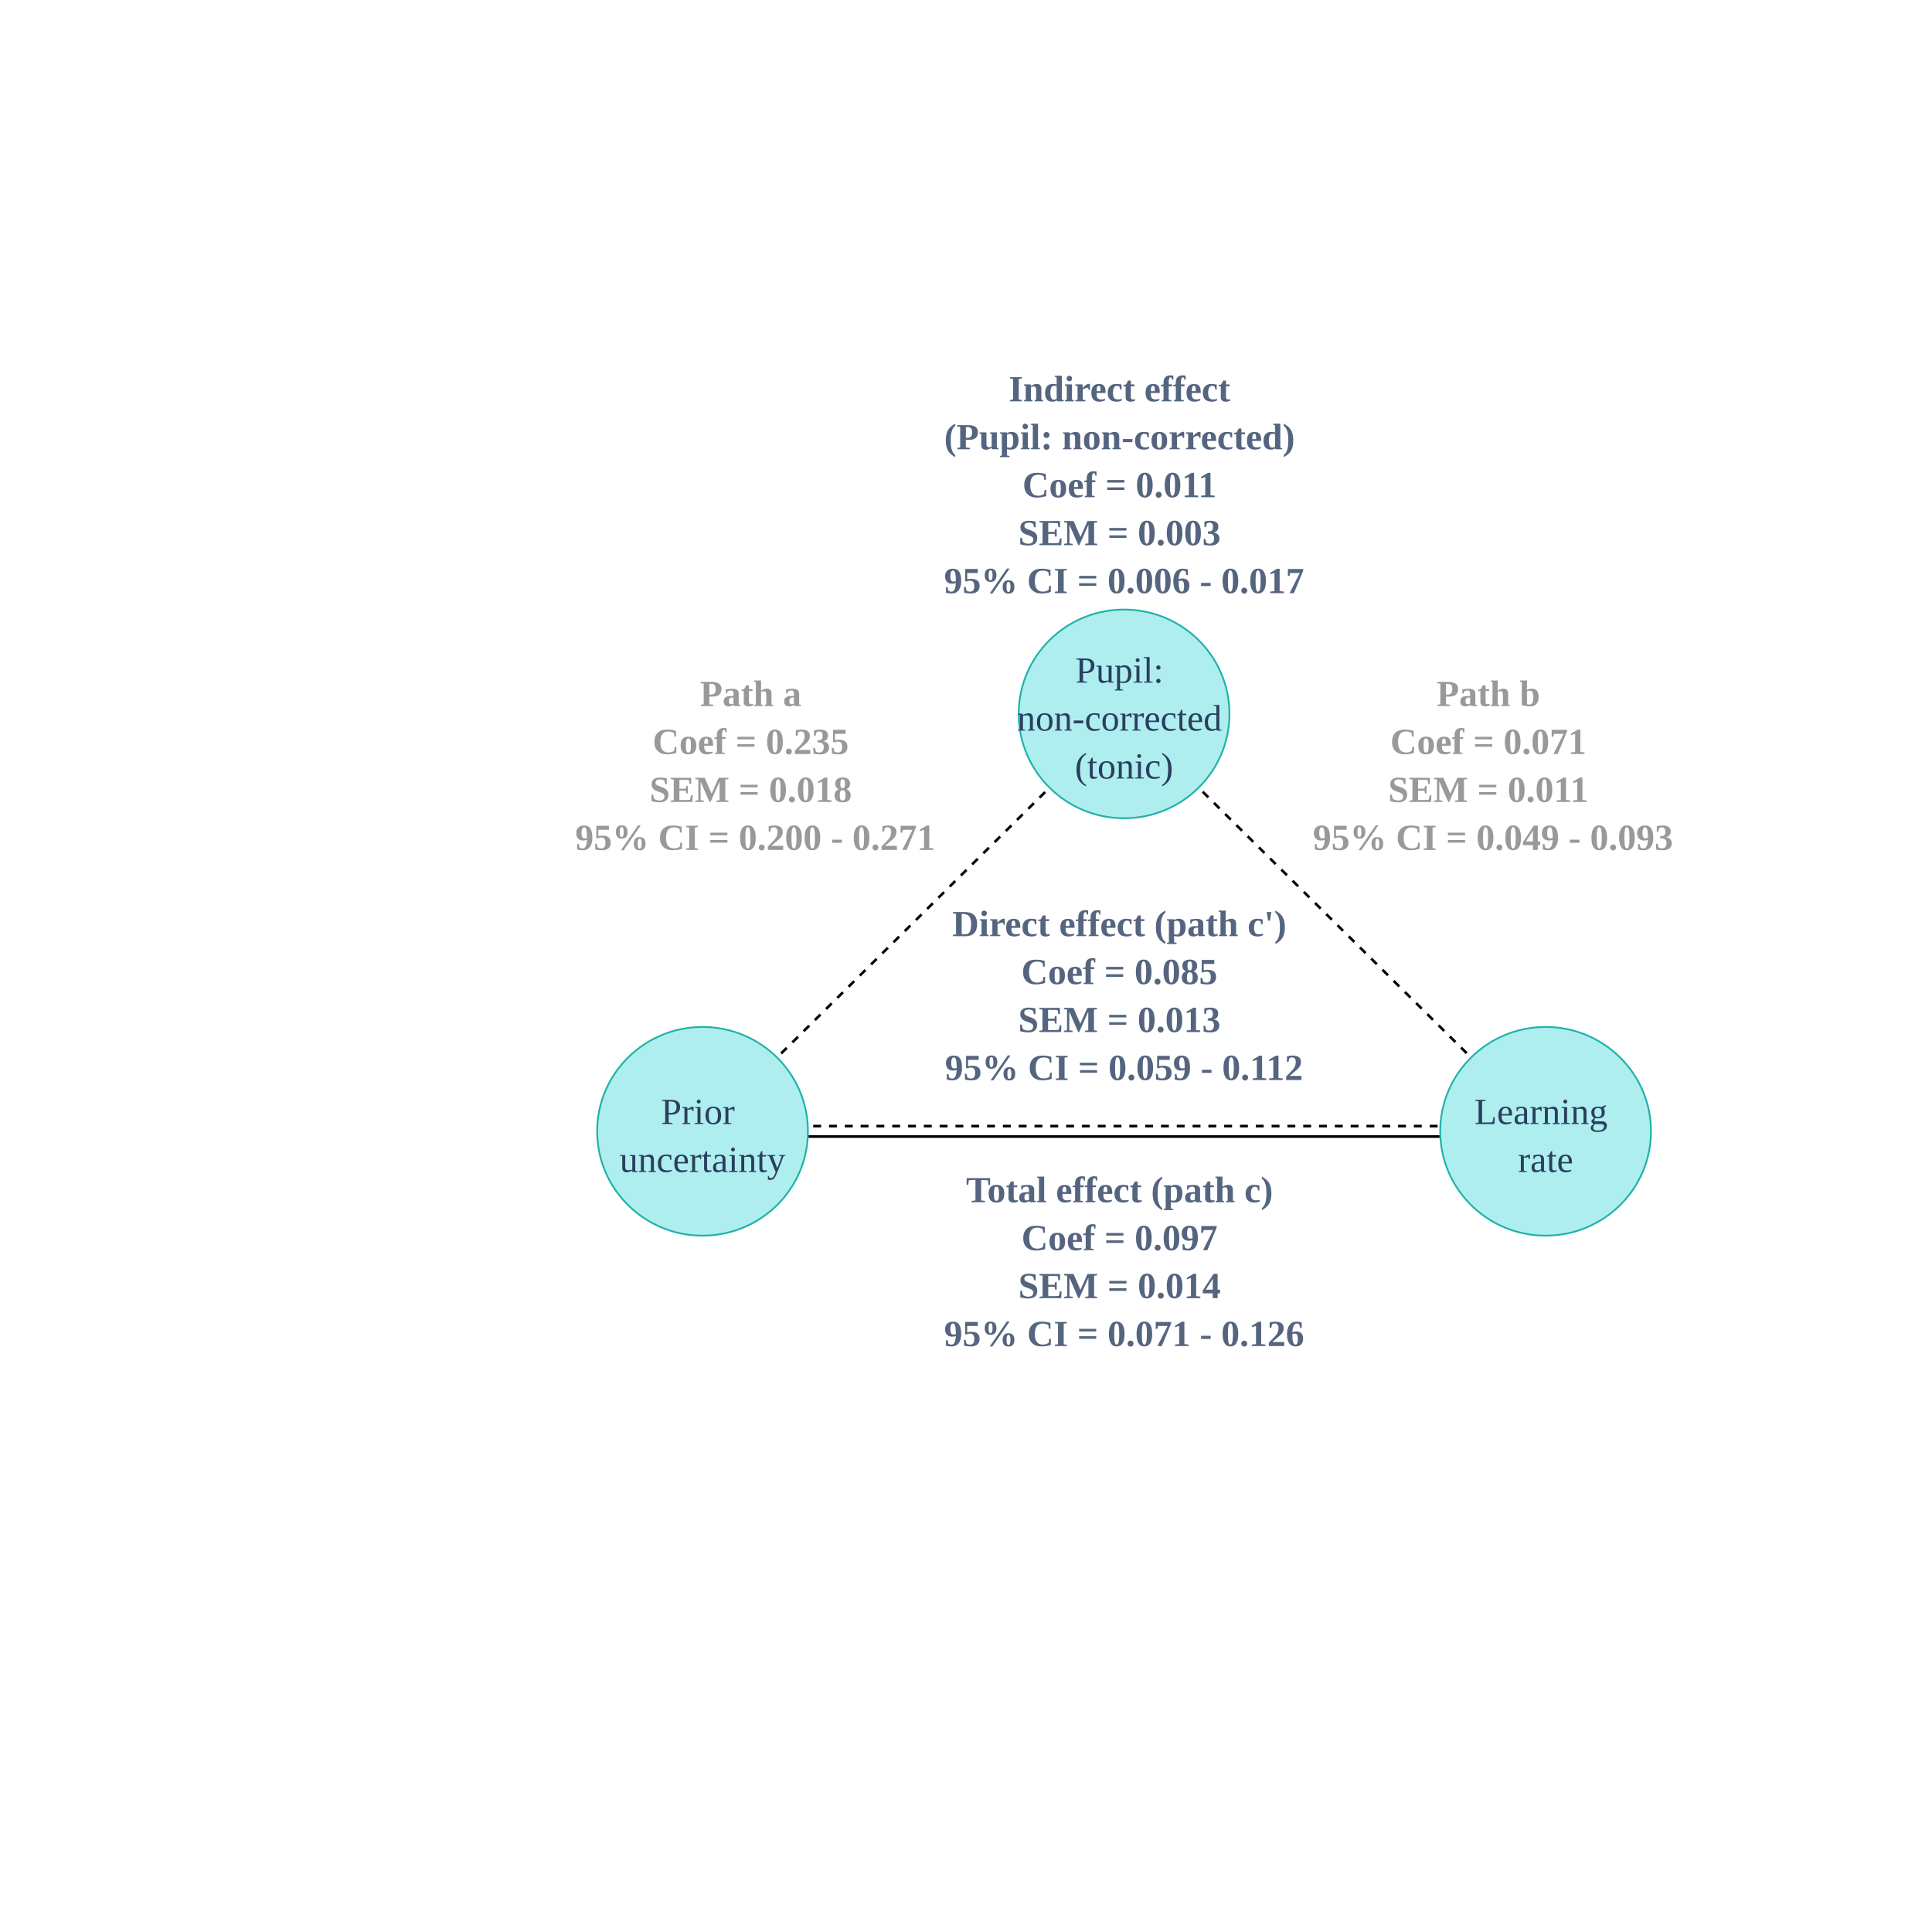
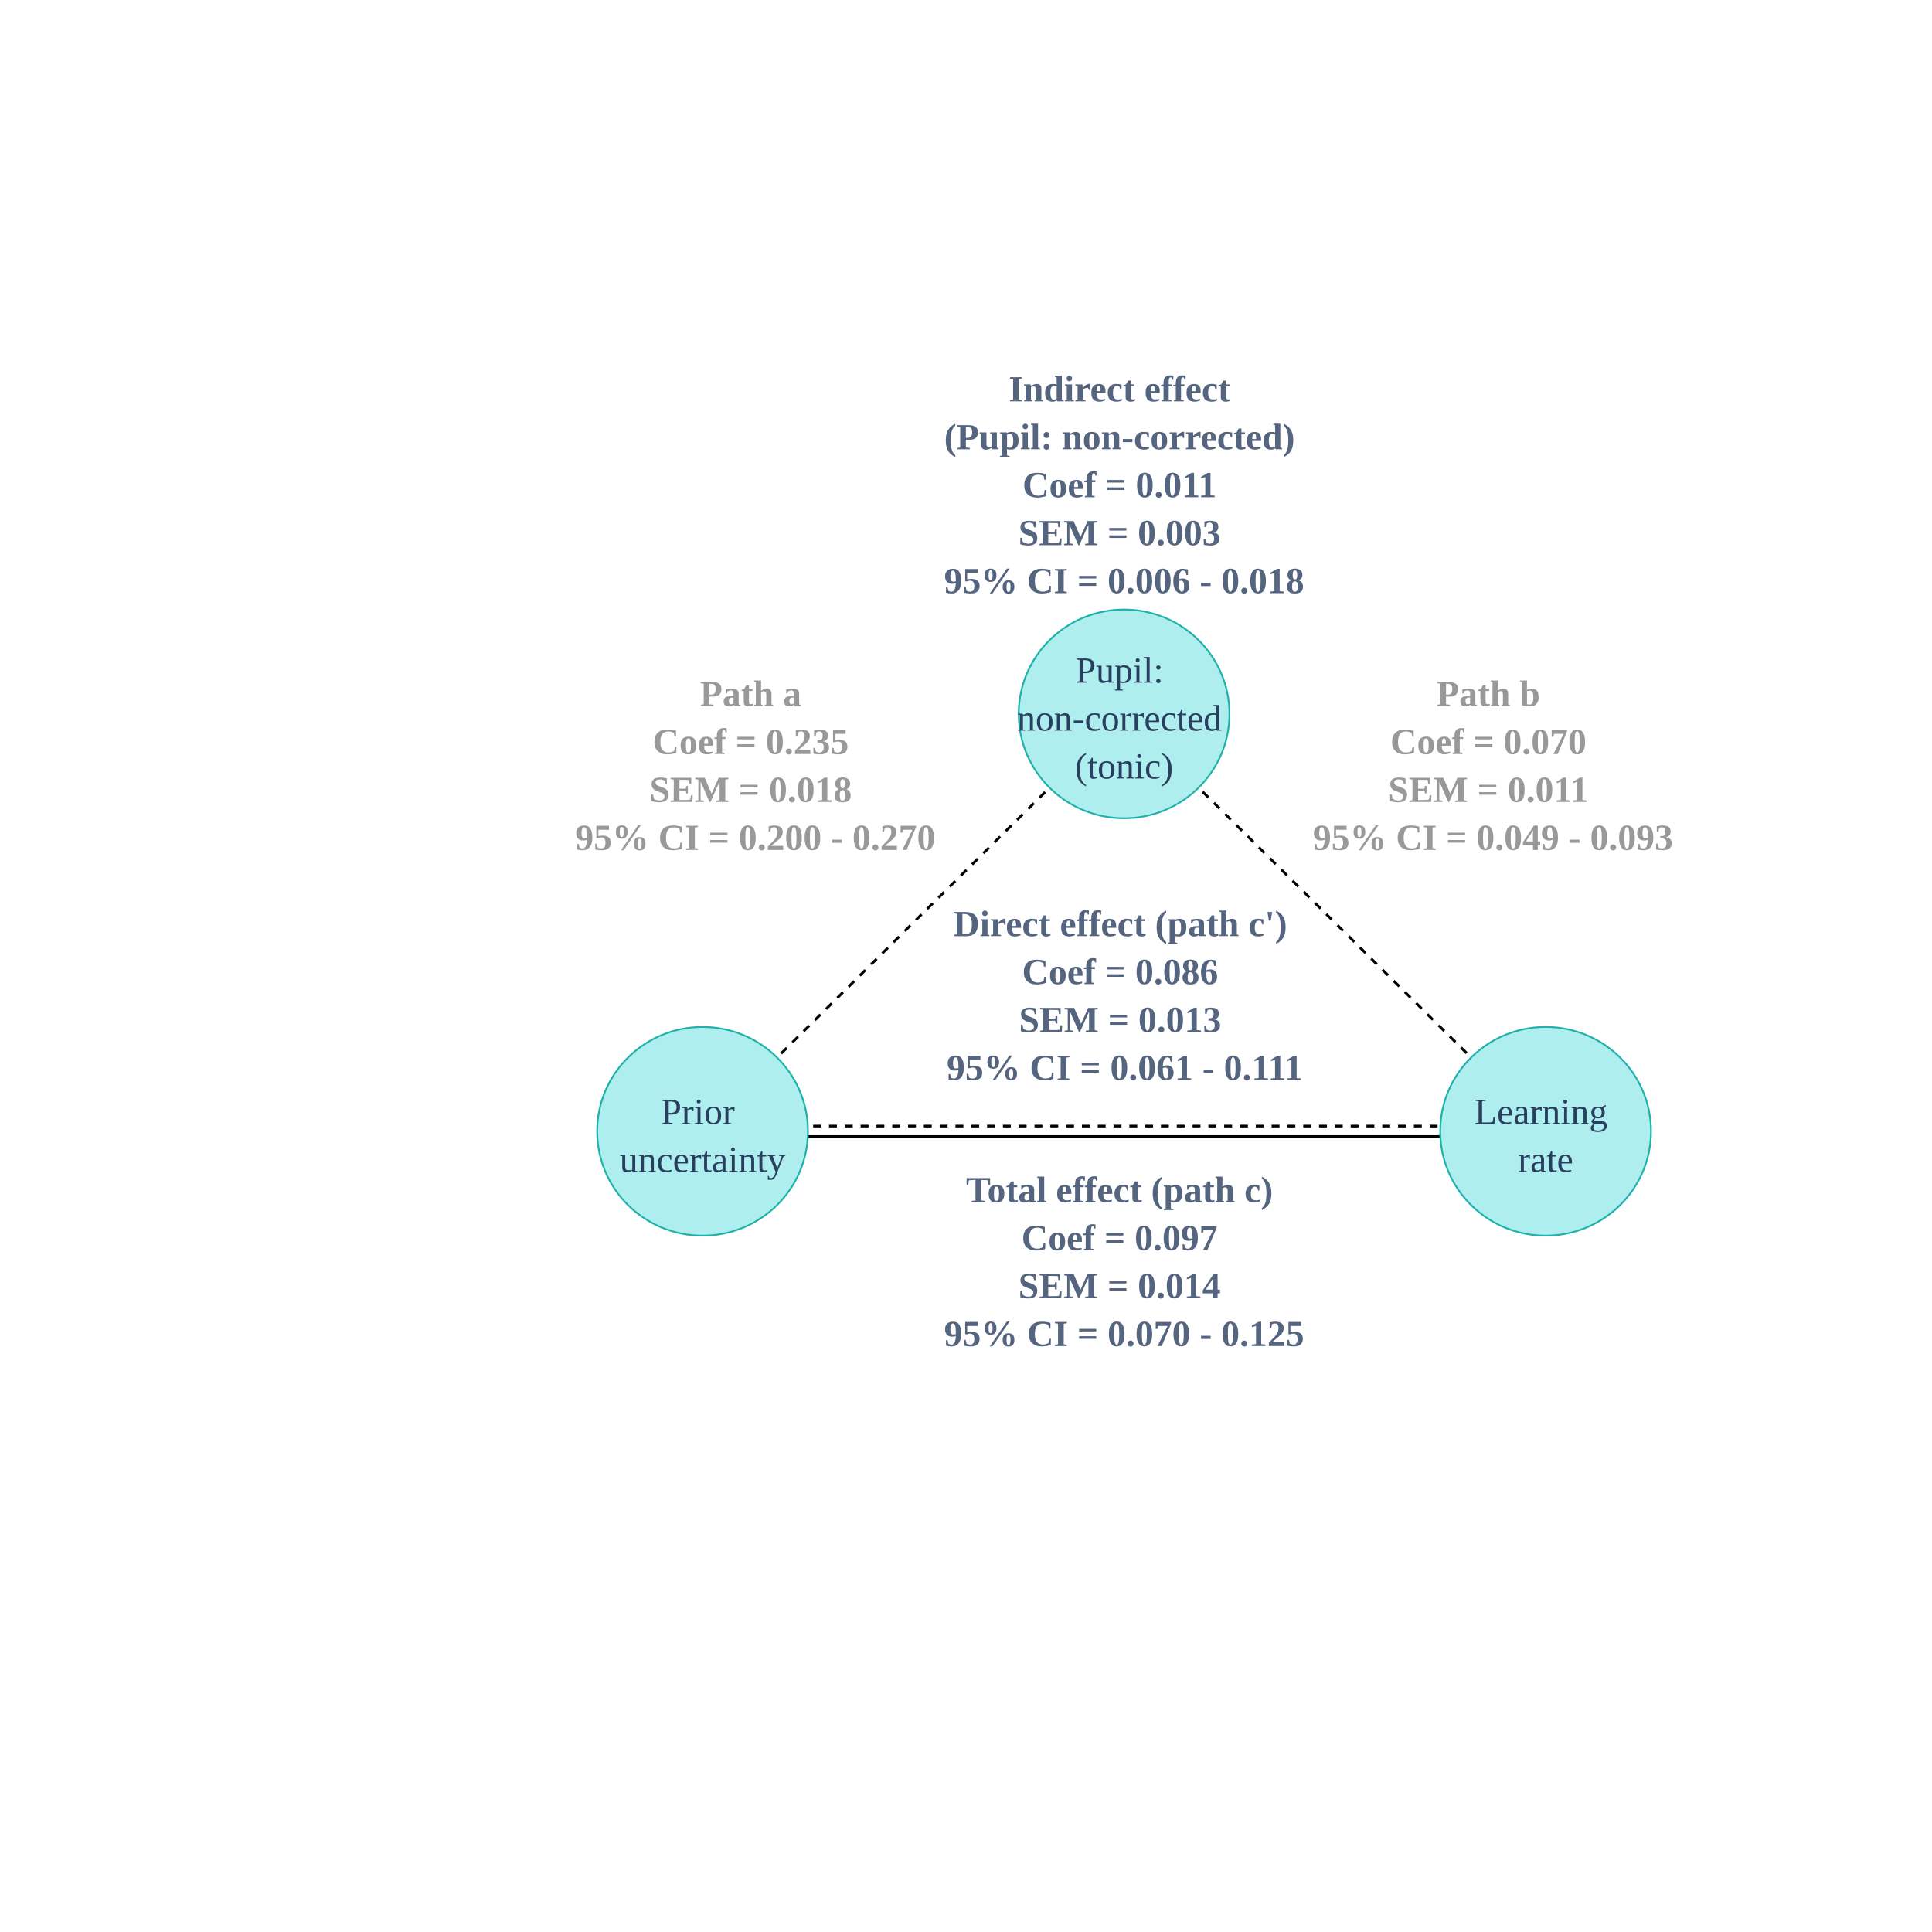
<svg xmlns="http://www.w3.org/2000/svg" class="main-svg" width="2200" height="2200" style="" viewBox="0 0 2200 2200">
  <rect x="0" y="0" width="2200" height="2200" style="fill: rgb(255, 255, 255); fill-opacity: 1;" />
-   <defs id="defs-300220">
+   <defs id="defs-e09593">
    <g class="clips">
-       <clipPath id="clip300220xyplot" class="plotclip">
+       <clipPath id="clipe09593xyplot" class="plotclip">
        <rect width="2040" height="2020" />
      </clipPath>
-       <clipPath class="axesclip" id="clip300220x">
+       <clipPath class="axesclip" id="clipe09593x">
        <rect x="80" y="0" width="2040" height="2200" />
      </clipPath>
-       <clipPath class="axesclip" id="clip300220y">
+       <clipPath class="axesclip" id="clipe09593y">
        <rect x="0" y="100" width="2200" height="2020" />
      </clipPath>
-       <clipPath class="axesclip" id="clip300220xy">
+       <clipPath class="axesclip" id="clipe09593xy">
        <rect x="80" y="100" width="2040" height="2020" />
      </clipPath>
    </g>
    <g class="gradients" />
    <g class="patterns" />
  </defs>
  <g class="bglayer">
    <rect class="bg" x="80" y="100" width="2040" height="2020" style="fill: rgb(255, 255, 255); fill-opacity: 1; stroke-width: 0;" />
  </g>
  <g class="layer-below">
    <g class="imagelayer" />
    <g class="shapelayer" />
  </g>
  <g class="cartesianlayer">
    <g class="subplot xy">
      <g class="layer-subplot">
        <g class="shapelayer" />
        <g class="imagelayer" />
      </g>
      <g class="minor-gridlayer">
        <g class="x" />
        <g class="y" />
      </g>
      <g class="gridlayer">
        <g class="x">
          <path class="xgrid crisp" transform="translate(200,0)" d="M0,100v2020" style="stroke: rgb(255, 255, 255); stroke-opacity: 1; stroke-width: 1px;" />
          <path class="xgrid crisp" transform="translate(440,0)" d="M0,100v2020" style="stroke: rgb(255, 255, 255); stroke-opacity: 1; stroke-width: 1px;" />
          <path class="xgrid crisp" transform="translate(920,0)" d="M0,100v2020" style="stroke: rgb(255, 255, 255); stroke-opacity: 1; stroke-width: 1px;" />
          <path class="xgrid crisp" transform="translate(1160,0)" d="M0,100v2020" style="stroke: rgb(255, 255, 255); stroke-opacity: 1; stroke-width: 1px;" />
          <path class="xgrid crisp" transform="translate(1400,0)" d="M0,100v2020" style="stroke: rgb(255, 255, 255); stroke-opacity: 1; stroke-width: 1px;" />
          <path class="xgrid crisp" transform="translate(1640,0)" d="M0,100v2020" style="stroke: rgb(255, 255, 255); stroke-opacity: 1; stroke-width: 1px;" />
          <path class="xgrid crisp" transform="translate(1880,0)" d="M0,100v2020" style="stroke: rgb(255, 255, 255); stroke-opacity: 1; stroke-width: 1px;" />
        </g>
        <g class="y">
          <path class="ygrid crisp" transform="translate(0,2001.18)" d="M80,0h2040" style="stroke: rgb(255, 255, 255); stroke-opacity: 1; stroke-width: 1px;" />
          <path class="ygrid crisp" transform="translate(0,1763.53)" d="M80,0h2040" style="stroke: rgb(255, 255, 255); stroke-opacity: 1; stroke-width: 1px;" />
          <path class="ygrid crisp" transform="translate(0,1288.24)" d="M80,0h2040" style="stroke: rgb(255, 255, 255); stroke-opacity: 1; stroke-width: 1px;" />
          <path class="ygrid crisp" transform="translate(0,1050.59)" d="M80,0h2040" style="stroke: rgb(255, 255, 255); stroke-opacity: 1; stroke-width: 1px;" />
          <path class="ygrid crisp" transform="translate(0,812.94)" d="M80,0h2040" style="stroke: rgb(255, 255, 255); stroke-opacity: 1; stroke-width: 1px;" />
          <path class="ygrid crisp" transform="translate(0,575.29)" d="M80,0h2040" style="stroke: rgb(255, 255, 255); stroke-opacity: 1; stroke-width: 1px;" />
          <path class="ygrid crisp" transform="translate(0,337.65)" d="M80,0h2040" style="stroke: rgb(255, 255, 255); stroke-opacity: 1; stroke-width: 1px;" />
        </g>
      </g>
      <g class="zerolinelayer">
        <path class="xzl zl crisp" transform="translate(680,0)" d="M0,100v2020" style="stroke: rgb(255, 255, 255); stroke-opacity: 1; stroke-width: 2px;" />
        <path class="yzl zl crisp" transform="translate(0,1525.88)" d="M80,0h2040" style="stroke: rgb(255, 255, 255); stroke-opacity: 1; stroke-width: 2px;" />
      </g>
      <g class="layer-between">
        <g class="shapelayer" />
        <g class="imagelayer" />
      </g>
      <path class="xlines-below" />
      <path class="ylines-below" />
      <g class="overlines-below" />
      <g class="xaxislayer-below" />
      <g class="yaxislayer-below" />
      <g class="overaxes-below" />
      <g class="overplot">
-         <g class="xy" transform="translate(80,100)" clip-path="url(#clip300220xyplot)" />
+         <g class="xy" transform="translate(80,100)" clip-path="url(#clipe09593xyplot)" />
      </g>
      <path class="xlines-above crisp" d="M0,0" style="fill: none;" />
      <path class="ylines-above crisp" d="M0,0" style="fill: none;" />
      <g class="overlines-above" />
      <g class="xaxislayer-above" />
      <g class="yaxislayer-above" />
      <g class="overaxes-above" />
    </g>
  </g>
  <g class="polarlayer" />
  <g class="smithlayer" />
  <g class="ternarylayer" />
  <g class="geolayer" />
  <g class="funnelarealayer" />
  <g class="pielayer" />
  <g class="iciclelayer" />
  <g class="treemaplayer" />
  <g class="sunburstlayer" />
  <g class="glimages" />
-   <defs id="topdefs-300220">
+   <defs id="topdefs-e09593">
    <g class="clips" />
  </defs>
  <g class="layer-above">
    <g class="imagelayer" />
    <g class="shapelayer">
-       <g class="shape-group" data-index="0" clip-path="url(#clip300220xy)">
+       <g class="shape-group" data-index="0" clip-path="url(#clipe09593xy)">
        <path data-index="0" fill-rule="evenodd" d="M800,1288.24L1280,812.94" style="opacity: 1; stroke: rgb(0, 0, 0); stroke-opacity: 1; fill: rgb(0, 0, 0); fill-opacity: 0; stroke-dasharray: 9px, 9px; stroke-width: 3px;" />
      </g>
-       <g class="shape-group" data-index="1" clip-path="url(#clip300220xy)">
+       <g class="shape-group" data-index="1" clip-path="url(#clipe09593xy)">
        <path data-index="1" fill-rule="evenodd" d="M1280,812.94L1760,1288.24" style="opacity: 1; stroke: rgb(0, 0, 0); stroke-opacity: 1; fill: rgb(0, 0, 0); fill-opacity: 0; stroke-dasharray: 9px, 9px; stroke-width: 3px;" />
      </g>
-       <g class="shape-group" data-index="2" clip-path="url(#clip300220xy)">
+       <g class="shape-group" data-index="2" clip-path="url(#clipe09593xy)">
        <path data-index="2" fill-rule="evenodd" d="M800,1282.29L1760,1282.29" style="opacity: 1; stroke: rgb(0, 0, 0); stroke-opacity: 1; fill: rgb(0, 0, 0); fill-opacity: 0; stroke-dasharray: 9px, 9px; stroke-width: 3px;" />
      </g>
-       <g class="shape-group" data-index="3" clip-path="url(#clip300220xy)">
+       <g class="shape-group" data-index="3" clip-path="url(#clipe09593xy)">
        <path data-index="3" fill-rule="evenodd" d="M800,1294.18L1760,1294.18" style="opacity: 1; stroke: rgb(0, 0, 0); stroke-opacity: 1; fill: rgb(0, 0, 0); fill-opacity: 0; stroke-width: 3px;" />
      </g>
-       <g class="shape-group" data-index="4" clip-path="url(#clip300220xy)">
+       <g class="shape-group" data-index="4" clip-path="url(#clipe09593xy)">
        <path data-index="4" fill-rule="evenodd" d="M920,1288.235A120,118.825 0 1,1 800,1169.41A120,118.825 0 0,1 920,1288.235Z" style="opacity: 1; stroke: rgb(32, 178, 170); stroke-opacity: 1; fill: rgb(175, 238, 238); fill-opacity: 1; stroke-width: 2px;" />
        <g data-index="4" class="shape-label">
          <text data-notex="1" class="shape-label-text" x="800" y="1279.93" style="font-family: 'Times New Roman'; font-size: 42px; fill: rgb(42, 63, 95); fill-opacity: 1; white-space: pre;" text-anchor="middle" transform="rotate(0,800,1279.93)">
            <tspan class="line" dy="0em" x="800" y="1279.93">Prior </tspan>
            <tspan class="line" dy="1.3em" x="800" y="1279.93">uncertainty</tspan>
          </text>
        </g>
      </g>
-       <g class="shape-group" data-index="5" clip-path="url(#clip300220xy)">
+       <g class="shape-group" data-index="5" clip-path="url(#clipe09593xy)">
        <path data-index="5" fill-rule="evenodd" d="M1880,1288.235A120,118.825 0 1,1 1760,1169.41A120,118.825 0 0,1 1880,1288.235Z" style="opacity: 1; stroke: rgb(32, 178, 170); stroke-opacity: 1; fill: rgb(175, 238, 238); fill-opacity: 1; stroke-width: 2px;" />
        <g data-index="5" class="shape-label">
          <text data-notex="1" class="shape-label-text" x="1760" y="1279.93" style="font-family: 'Times New Roman'; font-size: 42px; fill: rgb(42, 63, 95); fill-opacity: 1; white-space: pre;" text-anchor="middle" transform="rotate(0,1760,1279.93)">
            <tspan class="line" dy="0em" x="1760" y="1279.93">Learning </tspan>
            <tspan class="line" dy="1.3em" x="1760" y="1279.93">rate</tspan>
          </text>
        </g>
      </g>
-       <g class="shape-group" data-index="6" clip-path="url(#clip300220xy)">
+       <g class="shape-group" data-index="6" clip-path="url(#clipe09593xy)">
        <path data-index="6" fill-rule="evenodd" d="M1400,812.94A120,118.82 0 1,1 1280,694.12A120,118.82 0 0,1 1400,812.94Z" style="opacity: 1; stroke: rgb(32, 178, 170); stroke-opacity: 1; fill: rgb(175, 238, 238); fill-opacity: 1; stroke-width: 2px;" />
        <g data-index="6" class="shape-label">
          <text data-notex="1" class="shape-label-text" x="1280" y="777.338" style="font-family: 'Times New Roman'; font-size: 42px; fill: rgb(42, 63, 95); fill-opacity: 1; white-space: pre;" text-anchor="middle" transform="rotate(0,1280,777.3384)">
            <tspan class="line" dy="0em" x="1280" y="777.338">Pupil:</tspan>
            <tspan class="line" dy="1.3em" x="1280" y="777.338">non-corrected</tspan>
            <tspan class="line" dy="2.6em" x="1280" y="777.338">(tonic)</tspan>
          </text>
        </g>
      </g>
    </g>
  </g>
  <g class="infolayer">
    <g class="g-gtitle" />
    <g class="g-xtitle" />
    <g class="g-ytitle" />
    <g class="annotation" data-index="0" style="opacity: 0.8;">
      <g class="annotation-text-g" transform="rotate(0,1280,1436.76)">
        <g class="cursor-pointer" transform="translate(1070,1327)">
          <rect class="bg" x="0.5" y="0.5" width="419" height="219" style="stroke-width: 1px; stroke: rgb(255, 255, 255); stroke-opacity: 1; fill: rgb(255, 255, 255); fill-opacity: 1;" />
          <text class="annotation-text" text-anchor="middle" x="210.062" y="42" style="font-family: 'Times New Roman'; font-size: 42px; fill: rgb(42, 63, 95); fill-opacity: 1; white-space: pre;">
            <tspan class="line" dy="0em" x="210.062" y="42">
              <tspan style="font-weight:bold">Total effect (path c)</tspan>
            </tspan>
            <tspan class="line" dy="1.3em" x="210.062" y="42">
              <tspan style="font-weight:bold">Coef = 0.097</tspan>
            </tspan>
            <tspan class="line" dy="2.6em" x="210.062" y="42">
              <tspan style="font-weight:bold">SEM = 0.014</tspan>
            </tspan>
            <tspan class="line" dy="3.9em" x="210.062" y="42">
-               <tspan style="font-weight:bold">95% CI = 0.071 - 0.126</tspan>
+               <tspan style="font-weight:bold">95% CI = 0.070 - 0.125</tspan>
            </tspan>
          </text>
        </g>
      </g>
    </g>
    <g class="annotation" data-index="1" style="opacity: 0.8;">
      <g class="annotation-text-g" transform="rotate(0,1280,1133.76)">
-         <g class="cursor-pointer" transform="translate(1071,1024)">
-           <rect class="bg" x="0.5" y="0.5" width="417" height="219" style="stroke-width: 1px; stroke: rgb(255, 255, 255); stroke-opacity: 1; fill: rgb(255, 255, 255); fill-opacity: 1;" />
-           <text class="annotation-text" text-anchor="middle" x="208.891" y="42" style="font-family: 'Times New Roman'; font-size: 42px; fill: rgb(42, 63, 95); fill-opacity: 1; white-space: pre;">
-             <tspan class="line" dy="0em" x="208.891" y="42">
+         <g class="cursor-pointer" transform="translate(1073,1024)">
+           <rect class="bg" x="0.5" y="0.5" width="414" height="219" style="stroke-width: 1px; stroke: rgb(255, 255, 255); stroke-opacity: 1; fill: rgb(255, 255, 255); fill-opacity: 1;" />
+           <text class="annotation-text" text-anchor="middle" x="207.734" y="42" style="font-family: 'Times New Roman'; font-size: 42px; fill: rgb(42, 63, 95); fill-opacity: 1; white-space: pre;">
+             <tspan class="line" dy="0em" x="207.734" y="42">
              <tspan style="font-weight:bold">Direct effect (path c')</tspan>
            </tspan>
-             <tspan class="line" dy="1.3em" x="208.891" y="42">
-               <tspan style="font-weight:bold">Coef = 0.085</tspan>
-             </tspan>
-             <tspan class="line" dy="2.6em" x="208.891" y="42">
+             <tspan class="line" dy="1.3em" x="207.734" y="42">
+               <tspan style="font-weight:bold">Coef = 0.086</tspan>
+             </tspan>
+             <tspan class="line" dy="2.6em" x="207.734" y="42">
              <tspan style="font-weight:bold">SEM = 0.013</tspan>
            </tspan>
-             <tspan class="line" dy="3.9em" x="208.891" y="42">
-               <tspan style="font-weight:bold">95% CI = 0.059 - 0.112</tspan>
+             <tspan class="line" dy="3.9em" x="207.734" y="42">
+               <tspan style="font-weight:bold">95% CI = 0.061 - 0.111</tspan>
            </tspan>
          </text>
        </g>
      </g>
    </g>
    <g class="annotation" data-index="2" style="opacity: 0.8;">
      <g class="annotation-text-g" transform="rotate(0,1280,551.53)">
        <g class="cursor-pointer" transform="translate(1070,415)">
          <rect class="bg" x="0.5" y="0.5" width="419" height="273" style="stroke-width: 1px; stroke: rgb(255, 255, 255); stroke-opacity: 1; fill: rgb(255, 255, 255); fill-opacity: 1;" />
          <text class="annotation-text" text-anchor="middle" x="210.062" y="42" style="font-family: 'Times New Roman'; font-size: 42px; fill: rgb(42, 63, 95); fill-opacity: 1; white-space: pre;">
            <tspan class="line" dy="0em" x="210.062" y="42">
              <tspan style="font-weight:bold">Indirect effect </tspan>
            </tspan>
            <tspan class="line" dy="1.3em" x="210.062" y="42">
              <tspan style="font-weight:bold">(Pupil: non-corrected)</tspan>
            </tspan>
            <tspan class="line" dy="2.6em" x="210.062" y="42">
              <tspan style="font-weight:bold">Coef = 0.011</tspan>
            </tspan>
            <tspan class="line" dy="3.9em" x="210.062" y="42">
              <tspan style="font-weight:bold">SEM = 0.003</tspan>
            </tspan>
            <tspan class="line" dy="5.2em" x="210.062" y="42">
-               <tspan style="font-weight:bold">95% CI = 0.006 - 0.017</tspan>
+               <tspan style="font-weight:bold">95% CI = 0.006 - 0.018</tspan>
            </tspan>
          </text>
        </g>
      </g>
    </g>
    <g class="annotation" data-index="3" style="opacity: 0.8;">
      <g class="annotation-text-g" transform="rotate(0,860,872.35)">
        <g class="cursor-pointer" transform="translate(650,762)">
          <rect class="bg" x="0.5" y="0.5" width="419" height="219" style="stroke-width: 1px; stroke: rgb(255, 255, 255); stroke-opacity: 1; fill: rgb(255, 255, 255); fill-opacity: 1;" />
          <text class="annotation-text" text-anchor="middle" x="210.062" y="42" style="font-family: 'Times New Roman'; font-size: 42px; fill: rgb(128, 128, 128); fill-opacity: 1; white-space: pre;">
            <tspan class="line" dy="0em" x="210.062" y="42">
              <tspan style="font-weight:bold">Path a</tspan>
            </tspan>
            <tspan class="line" dy="1.3em" x="210.062" y="42">
              <tspan style="font-weight:bold">Coef = 0.235</tspan>
            </tspan>
            <tspan class="line" dy="2.6em" x="210.062" y="42">
              <tspan style="font-weight:bold">SEM = 0.018</tspan>
            </tspan>
            <tspan class="line" dy="3.9em" x="210.062" y="42">
-               <tspan style="font-weight:bold">95% CI = 0.200 - 0.271</tspan>
+               <tspan style="font-weight:bold">95% CI = 0.200 - 0.270</tspan>
            </tspan>
          </text>
        </g>
      </g>
    </g>
    <g class="annotation" data-index="4" style="opacity: 0.8;">
      <g class="annotation-text-g" transform="rotate(0,1700,872.35)">
        <g class="cursor-pointer" transform="translate(1490,762)">
          <rect class="bg" x="0.5" y="0.5" width="419" height="219" style="stroke-width: 1px; stroke: rgb(255, 255, 255); stroke-opacity: 1; fill: rgb(255, 255, 255); fill-opacity: 1;" />
          <text class="annotation-text" text-anchor="middle" x="210.062" y="42" style="font-family: 'Times New Roman'; font-size: 42px; fill: rgb(128, 128, 128); fill-opacity: 1; white-space: pre;">
            <tspan class="line" dy="0em" x="210.062" y="42">
              <tspan style="font-weight:bold">Path b</tspan>
            </tspan>
            <tspan class="line" dy="1.3em" x="210.062" y="42">
-               <tspan style="font-weight:bold">Coef = 0.071</tspan>
+               <tspan style="font-weight:bold">Coef = 0.070</tspan>
            </tspan>
            <tspan class="line" dy="2.6em" x="210.062" y="42">
              <tspan style="font-weight:bold">SEM = 0.011</tspan>
            </tspan>
            <tspan class="line" dy="3.9em" x="210.062" y="42">
              <tspan style="font-weight:bold">95% CI = 0.049 - 0.093</tspan>
            </tspan>
          </text>
        </g>
      </g>
    </g>
  </g>
</svg>
